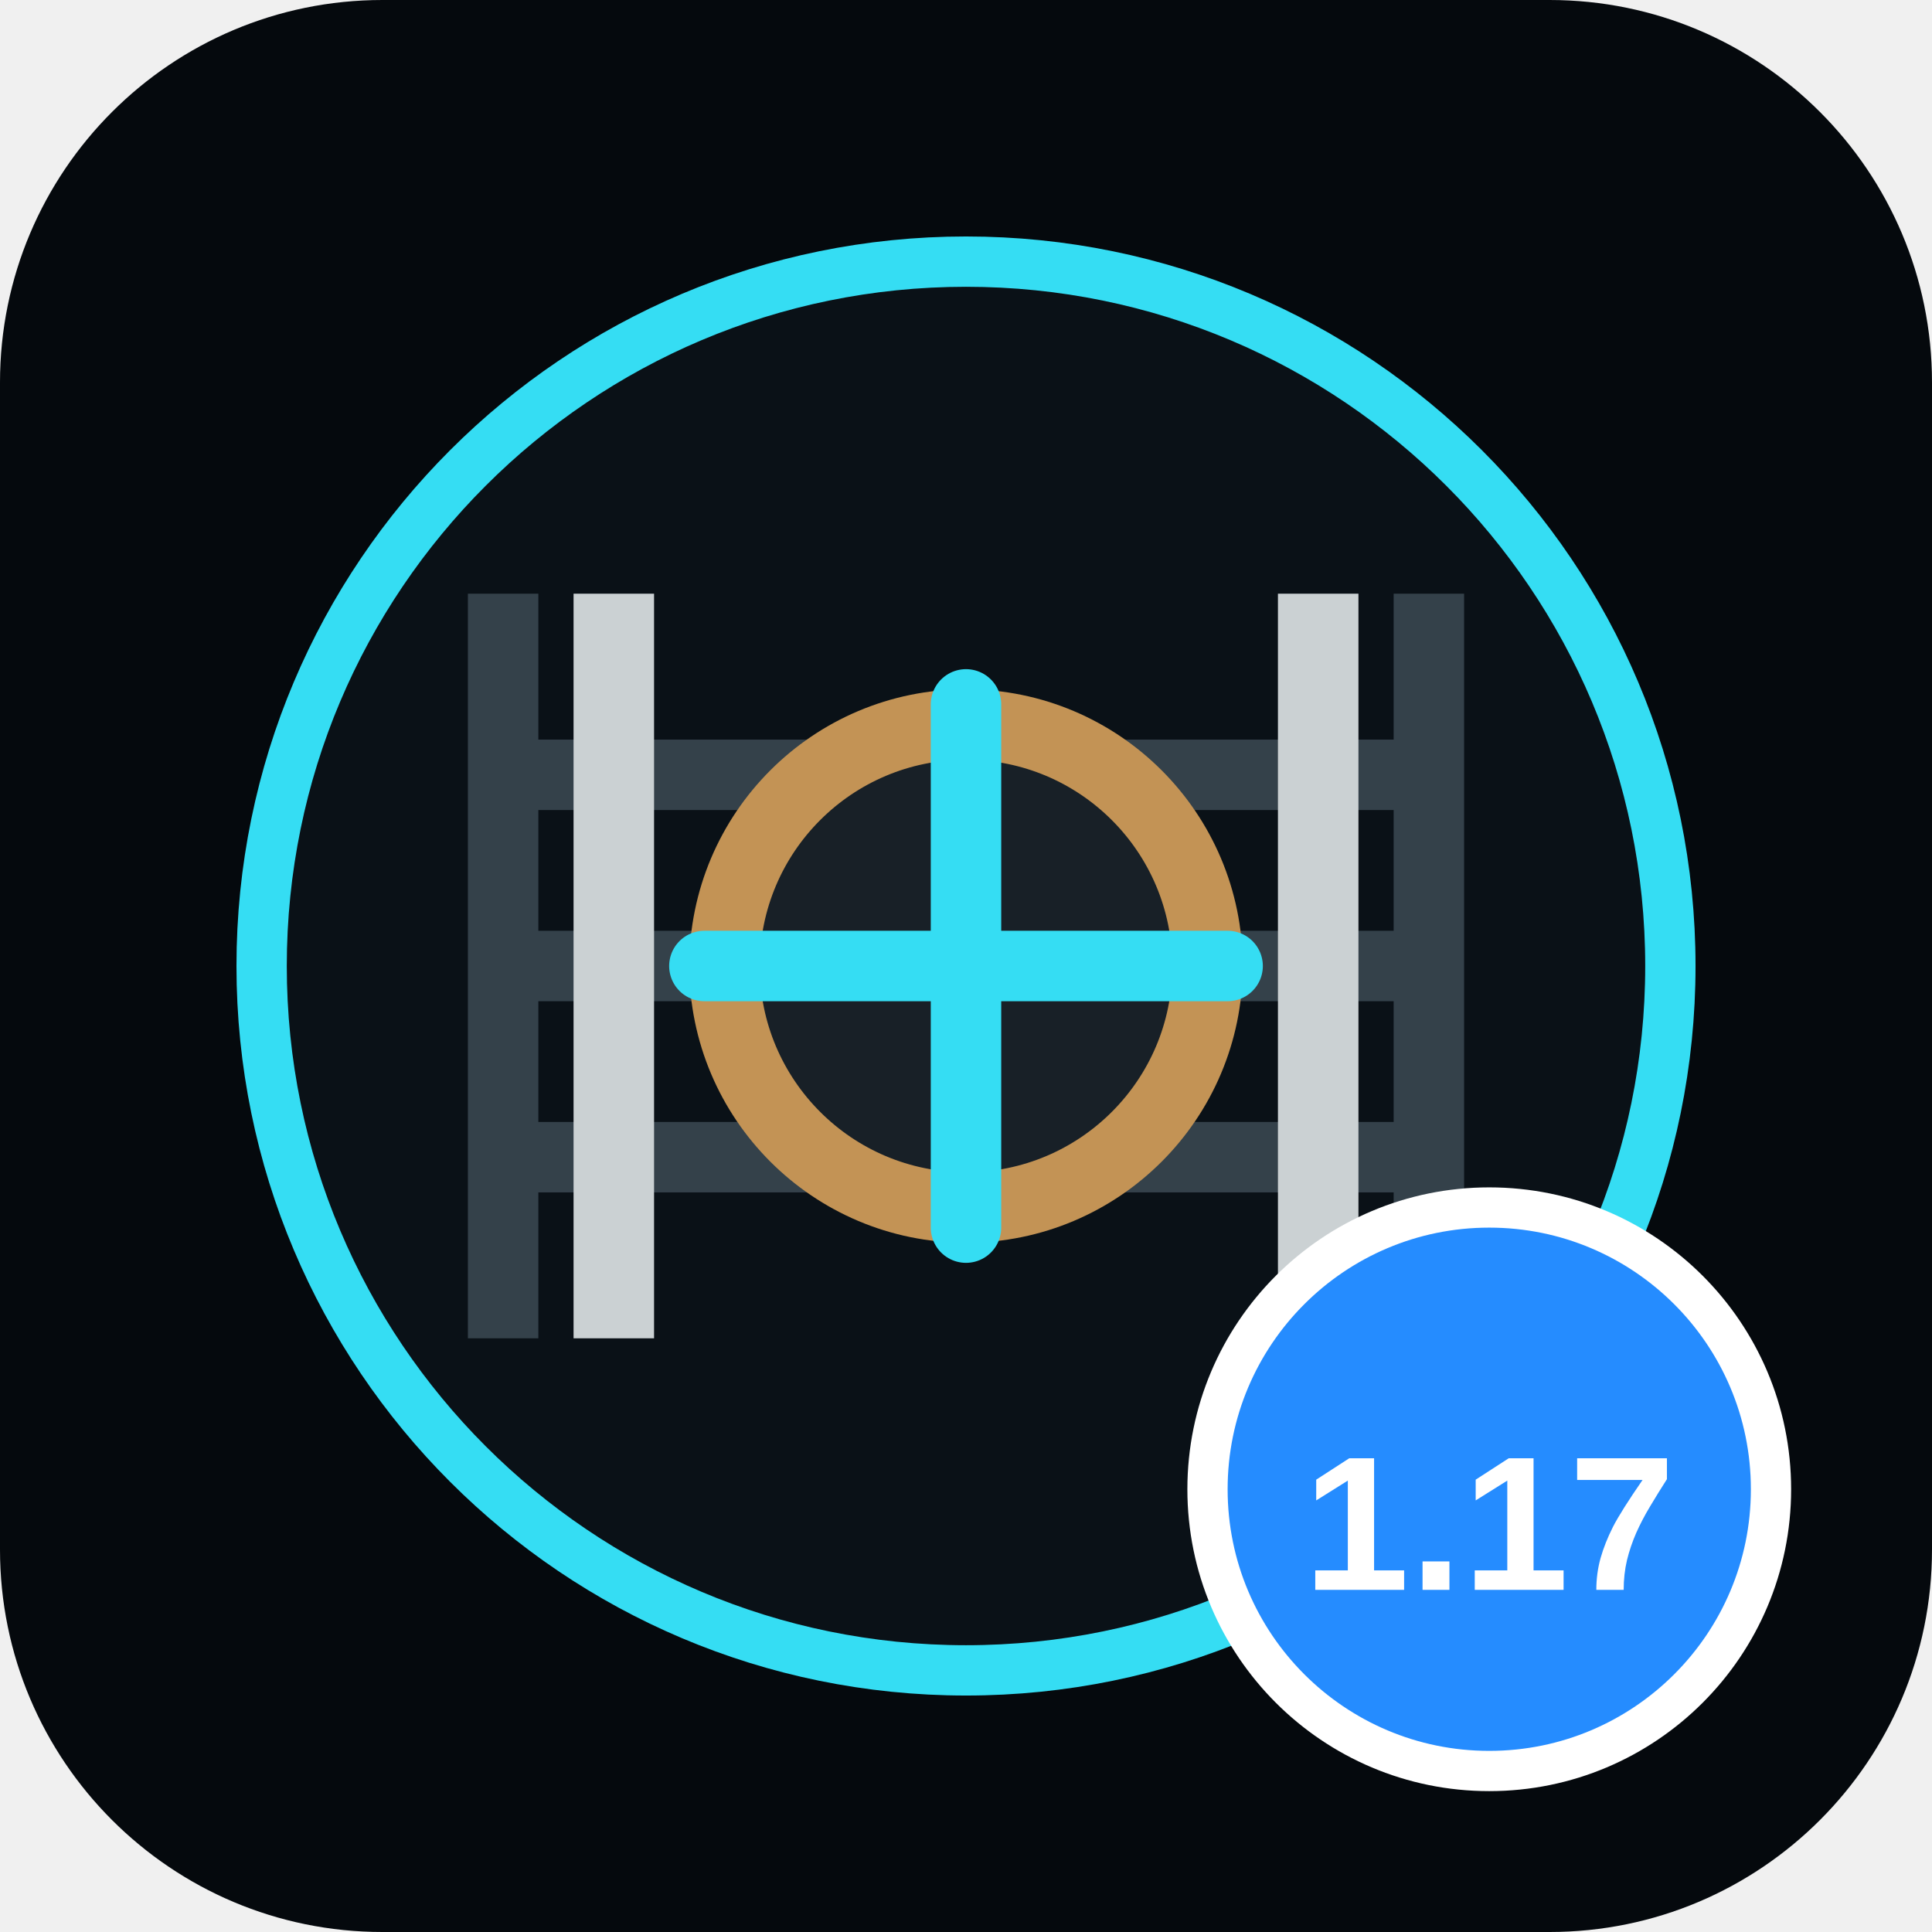
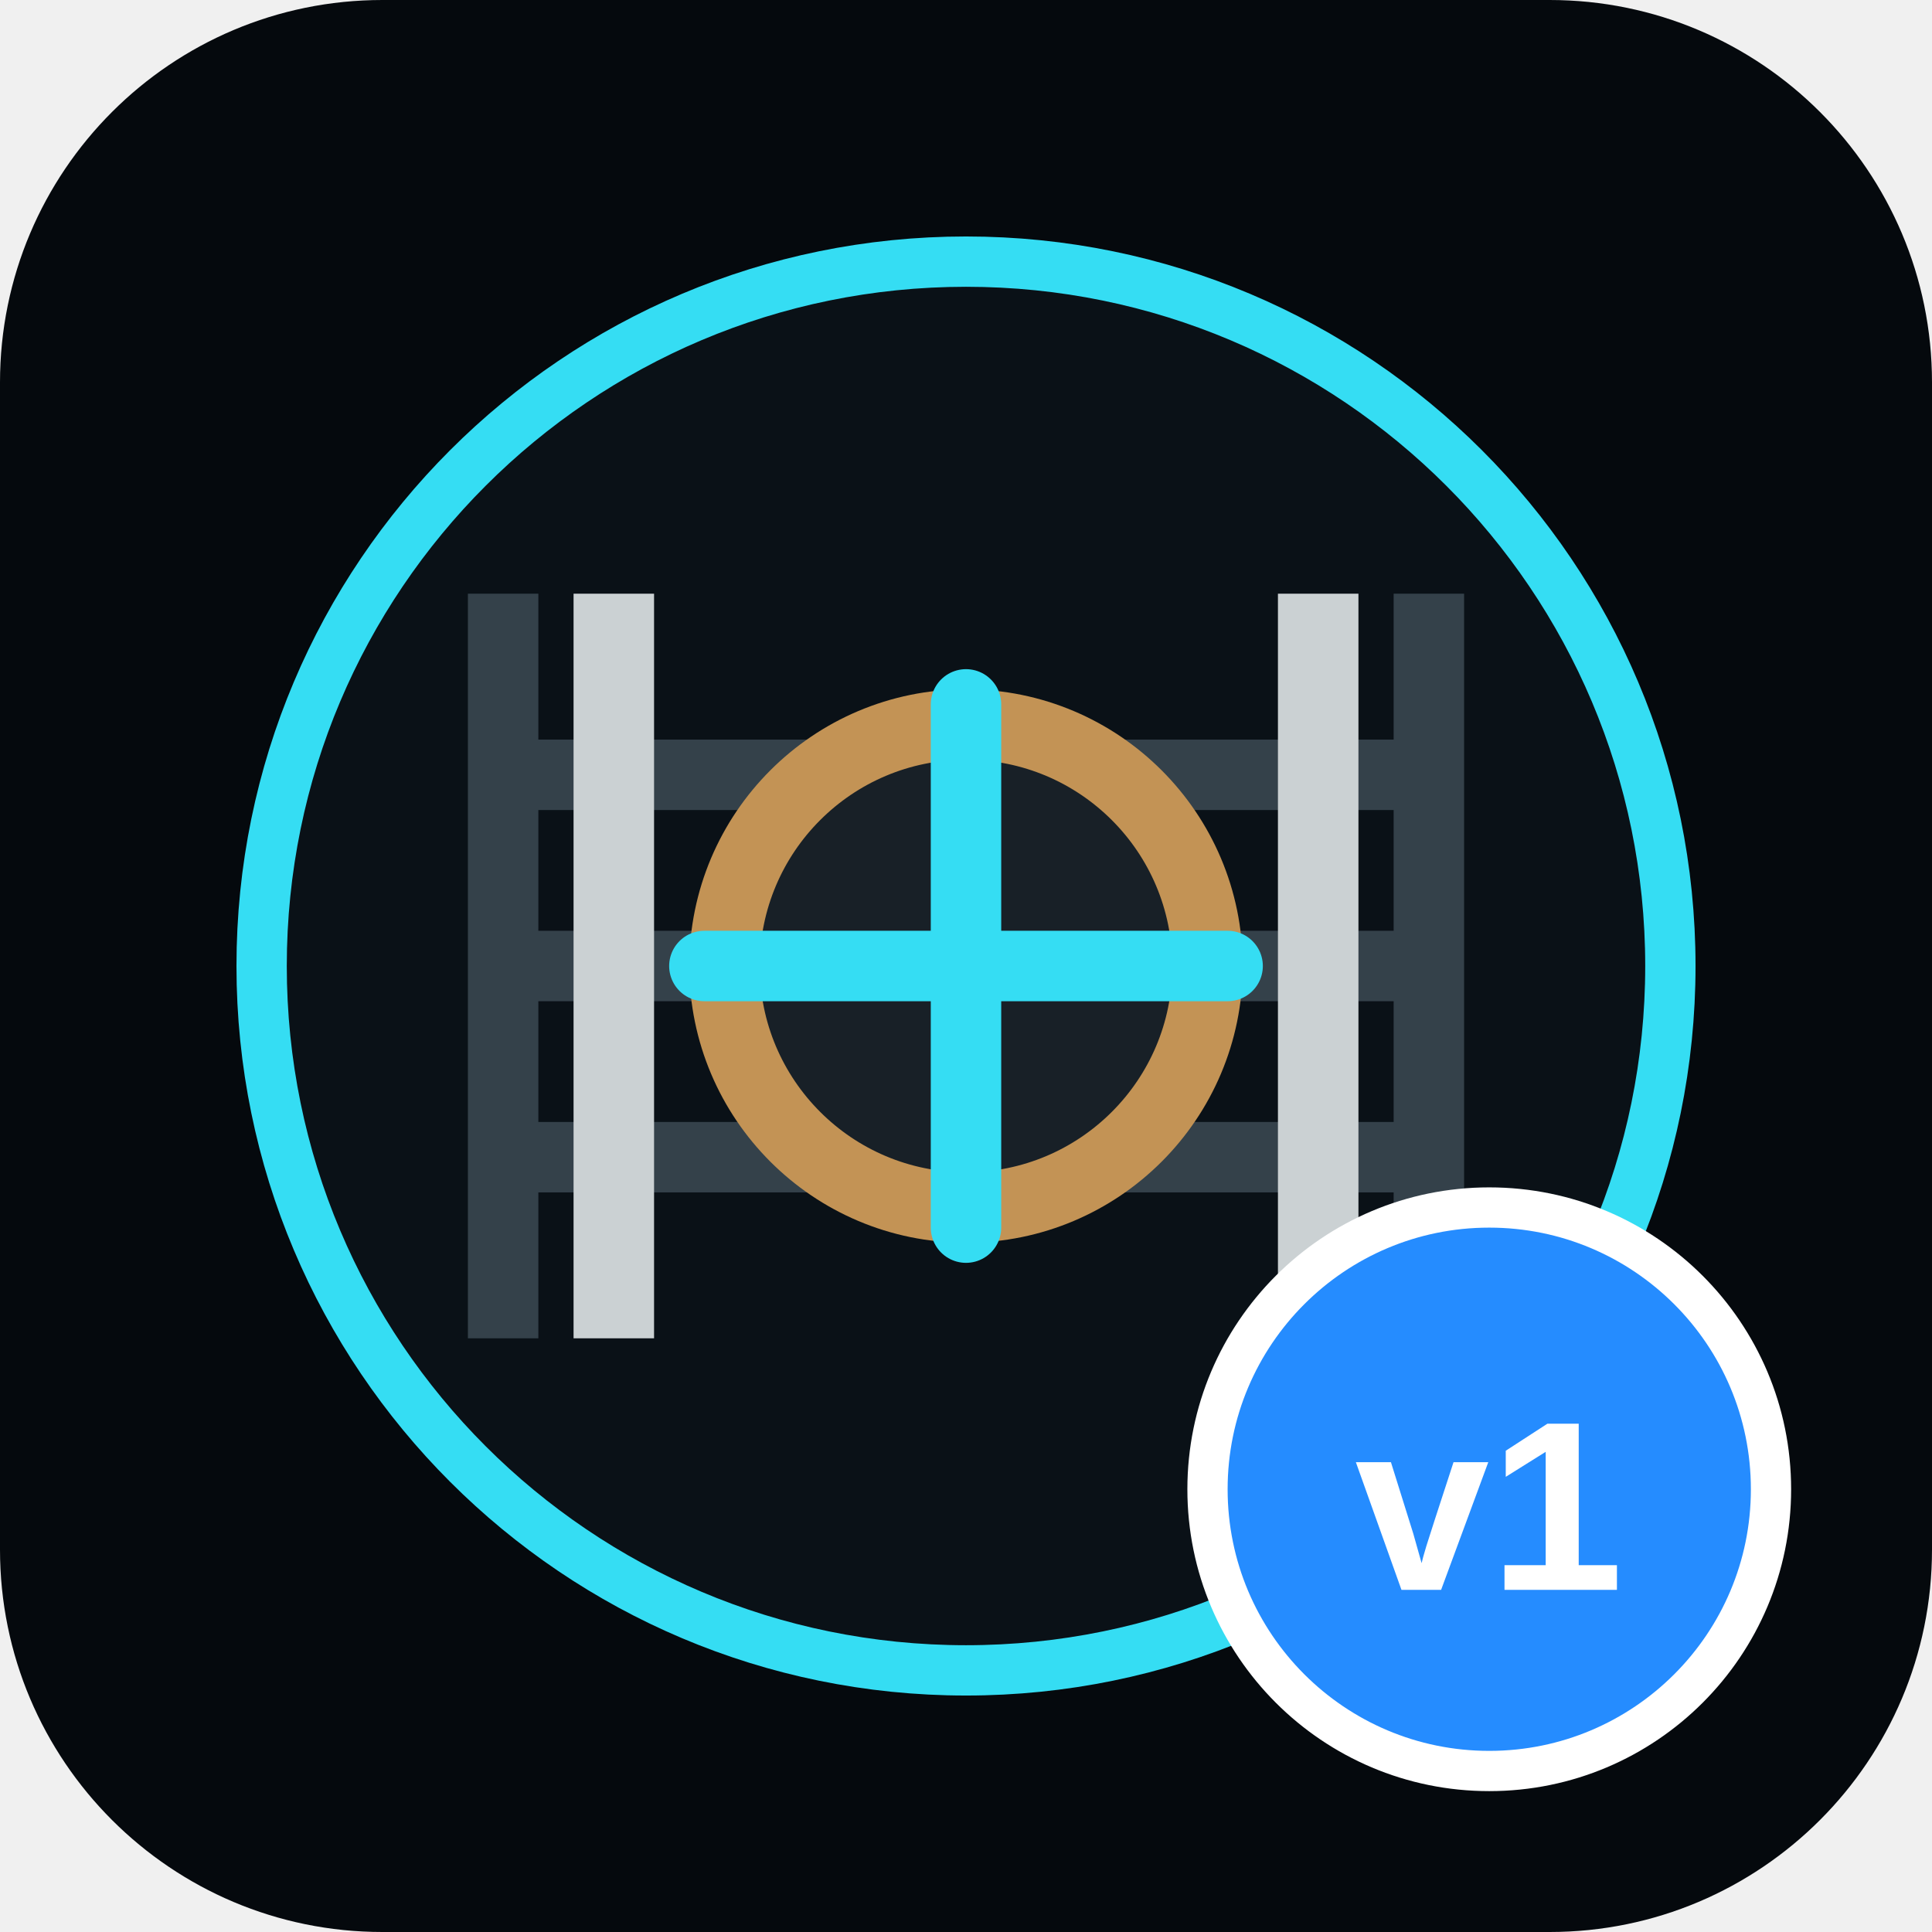
<svg xmlns="http://www.w3.org/2000/svg" viewBox="0 0 192 192">
  <rect width="192" height="192" rx="38" fill="#05090d" />
  <circle cx="96" cy="96" r="70" fill="#0a1117" stroke="#35ddf3" stroke-width="5" />
  <path d="M50 133V59M142 133V59M50 77h92M50 96h92M50 115h92" fill="none" stroke="#34414a" stroke-width="7" />
  <path d="M61 133V59M131 133V59" fill="none" stroke="#cbd1d3" stroke-width="8" />
  <circle cx="96" cy="96" r="24" fill="#182027" stroke="#c39355" stroke-width="7" />
  <path d="M96 70v52M70 96h52" stroke="#35ddf3" stroke-width="7" stroke-linecap="round" />
  <circle cx="148" cy="148" r="28" fill="#258cff" stroke="#fff" stroke-width="4" />
-   <text x="148" y="158" text-anchor="middle" fill="#fff" font-family="Arial,sans-serif" font-size="19" font-weight="700">1.17</text>
+   <text x="148" y="158" text-anchor="middle" fill="#fff" font-family="Arial,sans-serif" font-size="24" font-weight="700">v1</text>
</svg>
